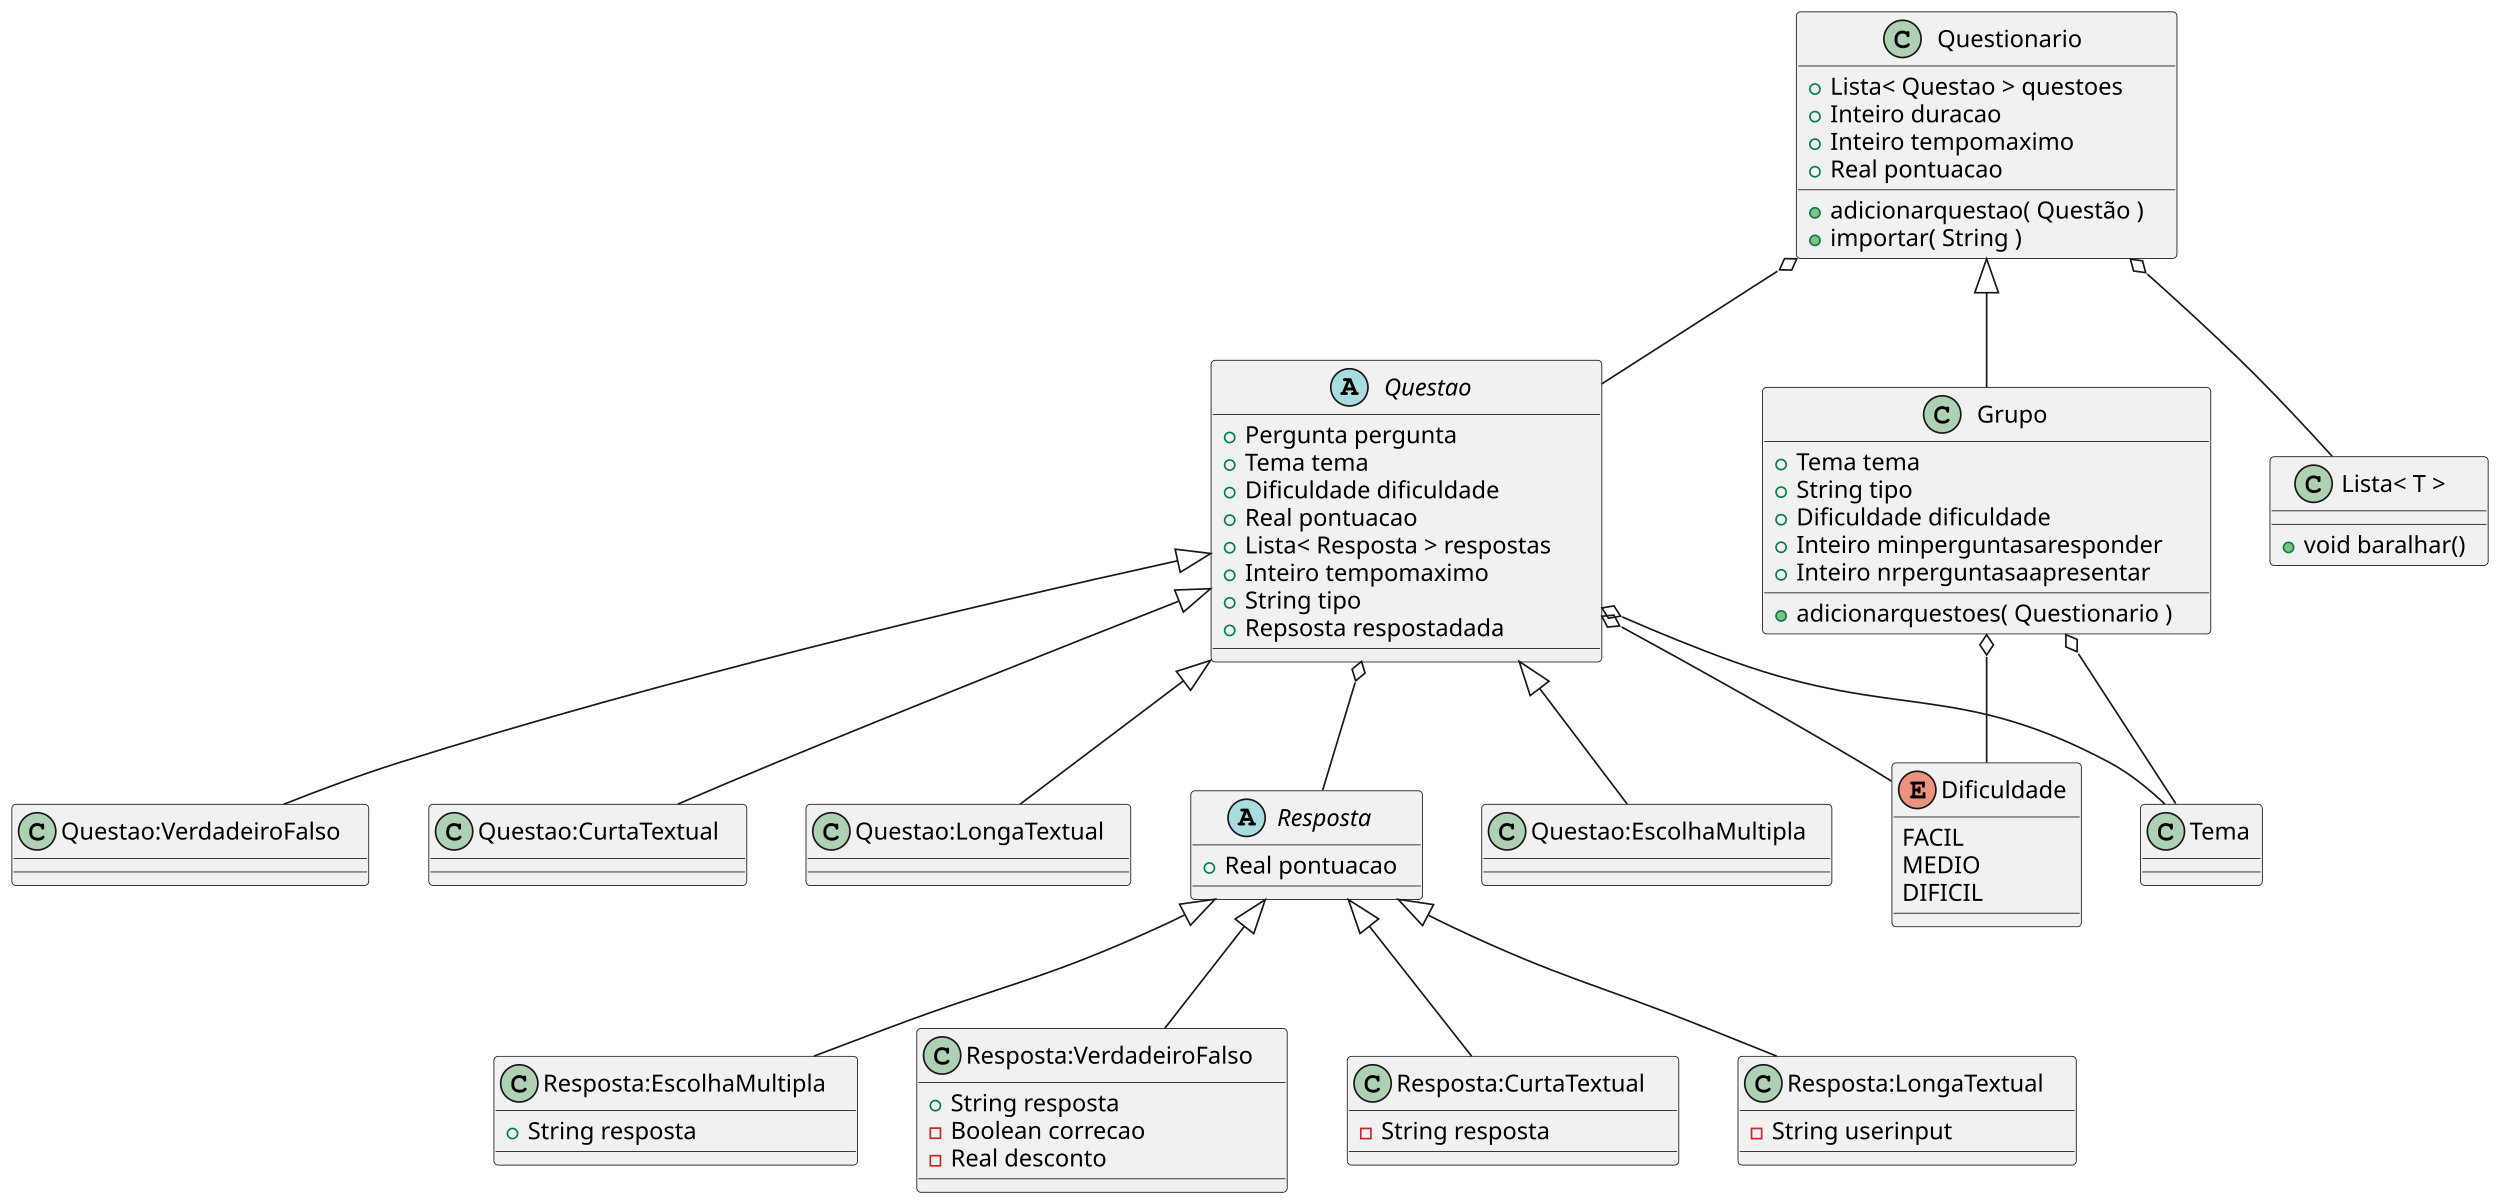
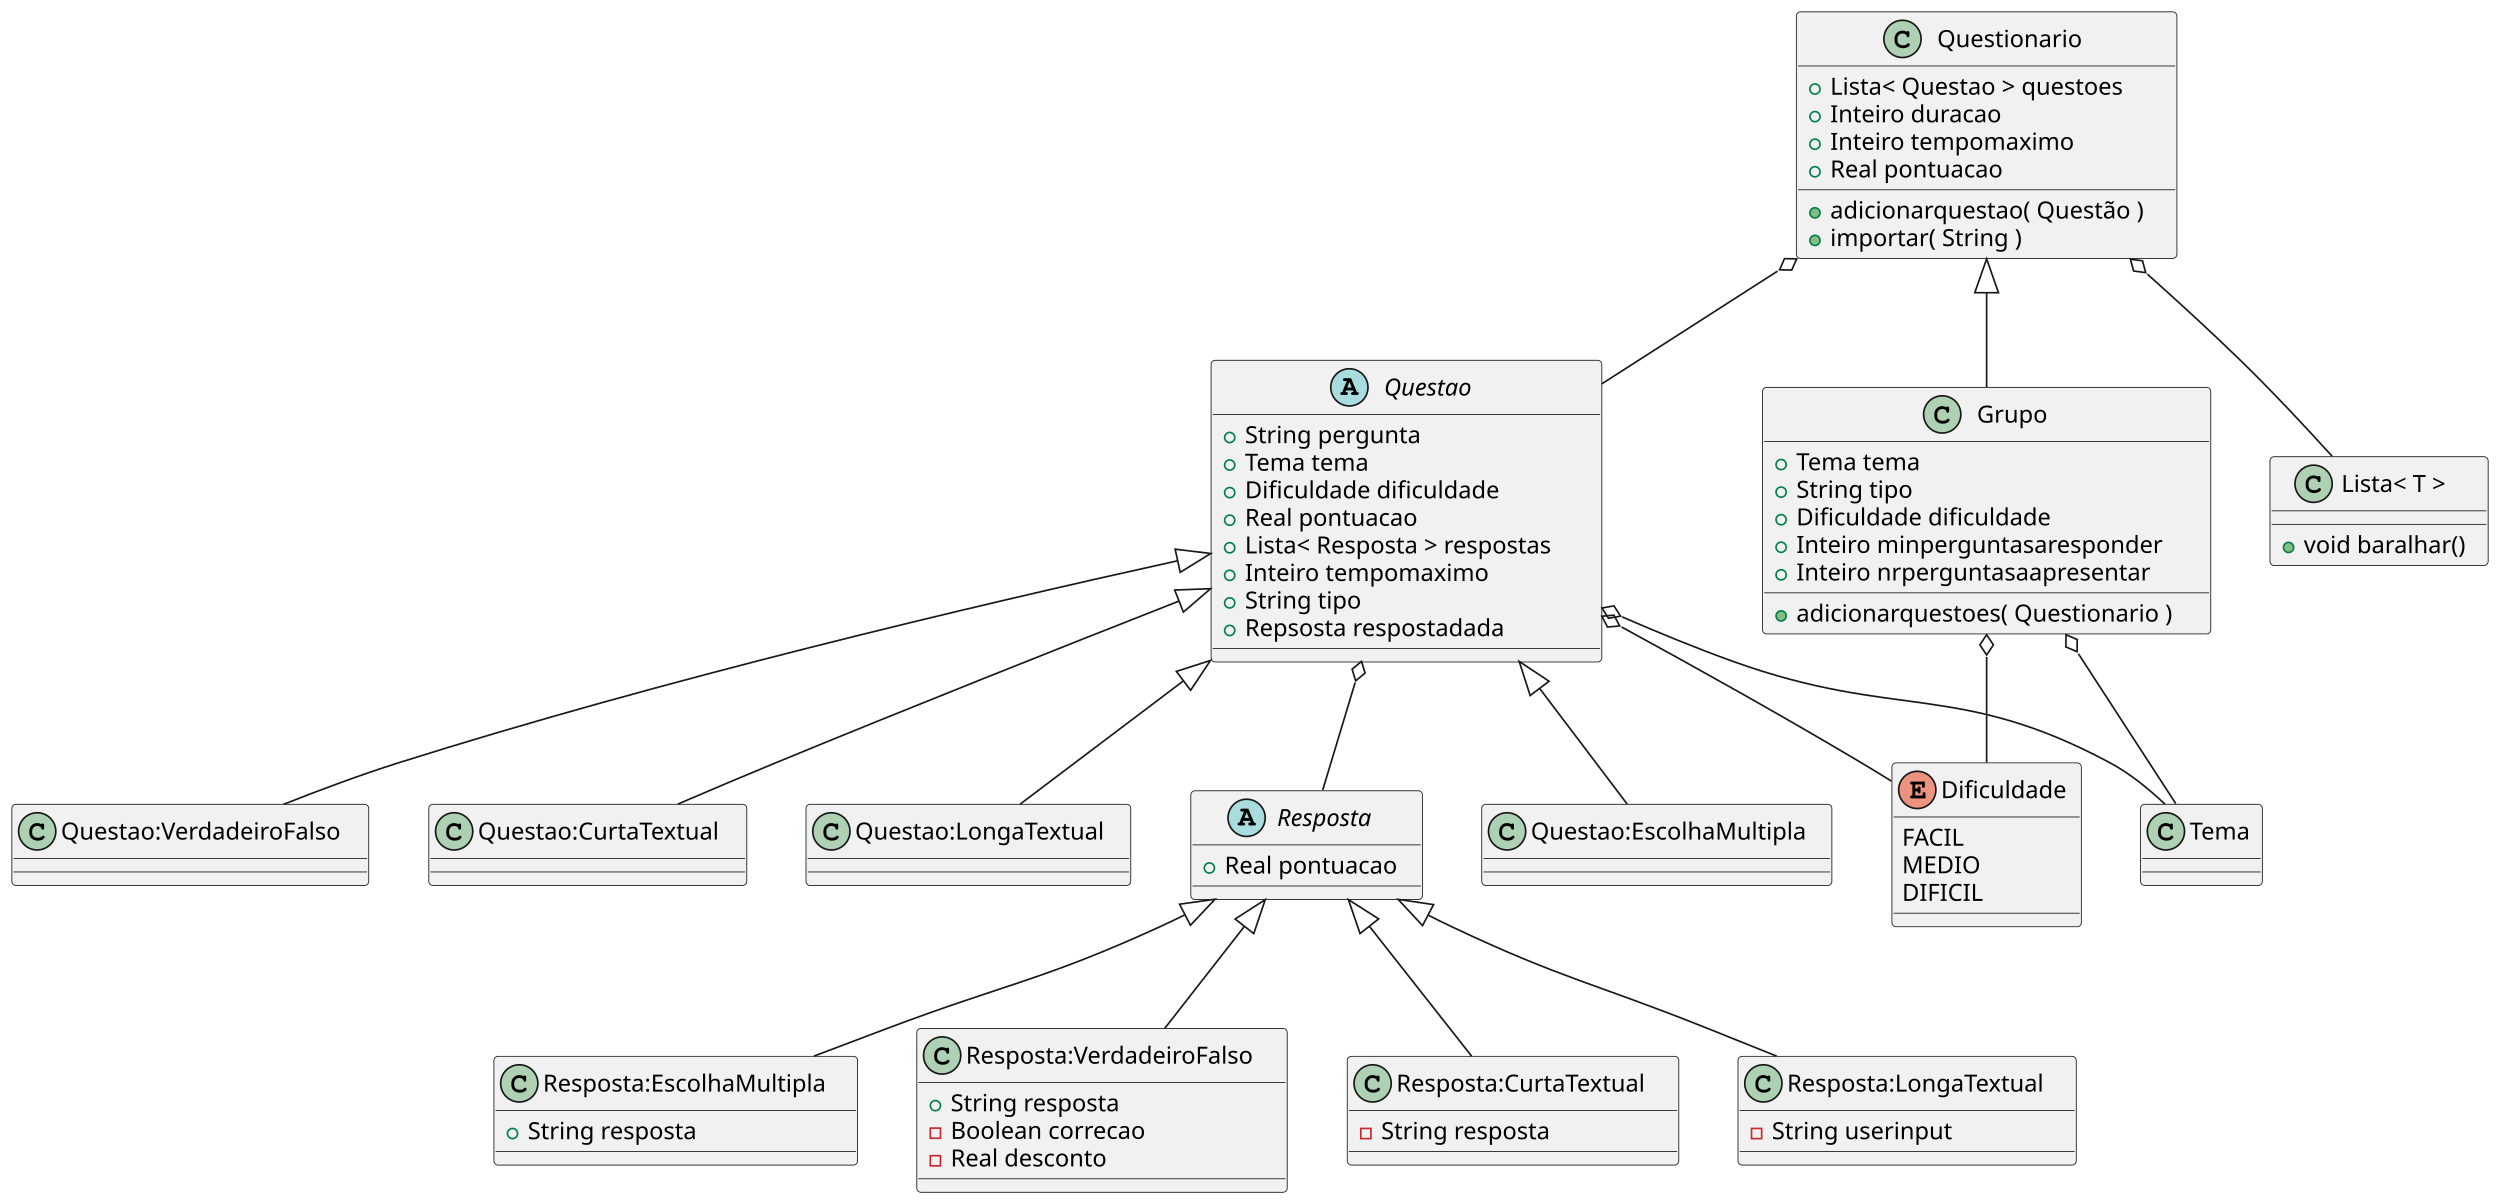
<svg xmlns="http://www.w3.org/2000/svg" contentStyleType="text/css" height="711px" preserveAspectRatio="none" style="width:1478px;height:711px;background:#FFFFFF;" version="1.1" viewBox="0 0 1478 711" width="1478px" zoomAndPan="magnify">
  <defs />
  <g>
    <g id="elem_Questao">
      <rect codeLine="1" fill="#F1F1F1" height="178.375" id="Questao" rx="2.5" ry="2.5" style="stroke:#181818;stroke-width:0.5;" width="231" x="716" y="213" />
      <ellipse cx="797.75" cy="229" fill="#A9DCDF" rx="11" ry="11" style="stroke:#181818;stroke-width:1.0;" />
      <path d="M799.828,230.812 L800.219,231.797 L799.828,231.797 C799.375,231.797 799.266,231.812 799.109,231.922 C798.859,232.078 798.703,232.359 798.703,232.656 C798.703,232.922 798.844,233.172 799.062,233.328 C799.203,233.453 799.406,233.5 799.828,233.5 L802.188,233.5 C802.547,233.5 802.766,233.469 802.906,233.375 C803.156,233.234 803.312,232.938 803.312,232.656 C803.312,232.375 803.172,232.125 802.953,231.969 C802.781,231.828 802.625,231.797 802.156,231.797 L798.766,223.594 L795.094,223.594 C794.641,223.594 794.516,223.609 794.359,223.703 C794.109,223.875 793.953,224.156 793.953,224.438 C793.953,224.719 794.094,224.969 794.312,225.141 C794.484,225.25 794.656,225.281 795.094,225.281 L796.172,225.281 L793.531,231.797 C793.109,231.797 792.953,231.812 792.797,231.922 C792.547,232.078 792.391,232.359 792.391,232.656 C792.391,233.219 792.766,233.5 793.516,233.5 L795.781,233.5 C796.141,233.5 796.359,233.469 796.484,233.375 C796.75,233.234 796.891,232.938 796.891,232.656 C796.891,232.375 796.766,232.125 796.547,231.953 C796.375,231.828 796.234,231.797 795.781,231.797 L795.391,231.797 L795.781,230.812 L799.828,230.812 Z M799.125,229.109 L796.453,229.109 L797.797,225.844 L799.125,229.109 Z " fill="#000000" />
      <text fill="#000000" font-family="sans-serif" font-size="14" font-style="italic" lengthAdjust="spacing" textLength="59" x="818.25" y="233.847">Questao</text>
      <line style="stroke:#181818;stroke-width:0.5;" x1="717" x2="946" y1="245" y2="245" />
      <ellipse cx="727" cy="258.648" fill="none" rx="3" ry="3" style="stroke:#038048;stroke-width:1.0;" />
-       <text fill="#000000" font-family="sans-serif" font-size="14" lengthAdjust="spacing" textLength="135" x="736" y="261.995">Pergunta pergunta</text>
+       <text fill="#000000" font-family="sans-serif" font-size="14" lengthAdjust="spacing" textLength="114" x="736" y="261.995">String pergunta</text>
      <ellipse cx="727" cy="274.945" fill="none" rx="3" ry="3" style="stroke:#038048;stroke-width:1.0;" />
      <text fill="#000000" font-family="sans-serif" font-size="14" lengthAdjust="spacing" textLength="82" x="736" y="278.292">Tema tema</text>
      <ellipse cx="727" cy="291.242" fill="none" rx="3" ry="3" style="stroke:#038048;stroke-width:1.0;" />
      <text fill="#000000" font-family="sans-serif" font-size="14" lengthAdjust="spacing" textLength="162" x="736" y="294.589">Dificuldade dificuldade</text>
      <ellipse cx="727" cy="307.539" fill="none" rx="3" ry="3" style="stroke:#038048;stroke-width:1.0;" />
      <text fill="#000000" font-family="sans-serif" font-size="14" lengthAdjust="spacing" textLength="111" x="736" y="310.886">Real pontuacao</text>
      <ellipse cx="727" cy="323.836" fill="none" rx="3" ry="3" style="stroke:#038048;stroke-width:1.0;" />
      <text fill="#000000" font-family="sans-serif" font-size="14" lengthAdjust="spacing" textLength="205" x="736" y="327.183">Lista&lt; Resposta &gt; respostas</text>
      <ellipse cx="727" cy="340.133" fill="none" rx="3" ry="3" style="stroke:#038048;stroke-width:1.0;" />
      <text fill="#000000" font-family="sans-serif" font-size="14" lengthAdjust="spacing" textLength="158" x="736" y="343.479">Inteiro tempomaximo</text>
      <ellipse cx="727" cy="356.43" fill="none" rx="3" ry="3" style="stroke:#038048;stroke-width:1.0;" />
      <text fill="#000000" font-family="sans-serif" font-size="14" lengthAdjust="spacing" textLength="78" x="736" y="359.776">String tipo</text>
      <ellipse cx="727" cy="372.727" fill="none" rx="3" ry="3" style="stroke:#038048;stroke-width:1.0;" />
      <text fill="#000000" font-family="sans-serif" font-size="14" lengthAdjust="spacing" textLength="168" x="736" y="376.073">Repsosta respostadada</text>
      <line style="stroke:#181818;stroke-width:0.5;" x1="717" x2="946" y1="383.375" y2="383.375" />
    </g>
    <g id="elem_Questao:EscolhaMultipla">
      <rect codeLine="12" fill="#F1F1F1" height="48" id="Questao:EscolhaMultipla" rx="2.5" ry="2.5" style="stroke:#181818;stroke-width:0.5;" width="207" x="876" y="475.5" />
      <ellipse cx="891" cy="491.5" fill="#ADD1B2" rx="11" ry="11" style="stroke:#181818;stroke-width:1.0;" />
      <path d="M893.344,487.172 C892.406,486.734 891.812,486.594 890.938,486.594 C888.312,486.594 886.312,488.672 886.312,491.391 L886.312,492.516 C886.312,495.094 888.422,496.984 891.312,496.984 C892.531,496.984 893.688,496.688 894.438,496.141 C895.016,495.734 895.344,495.281 895.344,494.891 C895.344,494.438 894.953,494.047 894.484,494.047 C894.266,494.047 894.062,494.125 893.875,494.312 C893.422,494.797 893.422,494.797 893.234,494.891 C892.812,495.156 892.125,495.281 891.359,495.281 C889.312,495.281 888.016,494.188 888.016,492.484 L888.016,491.391 C888.016,489.609 889.266,488.297 891,488.297 C891.578,488.297 892.188,488.453 892.656,488.703 C893.141,488.984 893.312,489.203 893.406,489.609 C893.469,490.016 893.5,490.141 893.641,490.266 C893.781,490.406 894.016,490.516 894.234,490.516 C894.5,490.516 894.766,490.375 894.938,490.156 C895.047,490 895.078,489.812 895.078,489.391 L895.078,487.969 C895.078,487.531 895.062,487.406 894.969,487.25 C894.812,486.984 894.531,486.844 894.234,486.844 C893.938,486.844 893.734,486.938 893.516,487.25 L893.344,487.172 Z " fill="#000000" />
      <text fill="#000000" font-family="sans-serif" font-size="14" lengthAdjust="spacing" textLength="175" x="905" y="496.347">Questao:EscolhaMultipla</text>
      <line style="stroke:#181818;stroke-width:0.5;" x1="877" x2="1082" y1="507.5" y2="507.5" />
      <line style="stroke:#181818;stroke-width:0.5;" x1="877" x2="1082" y1="515.5" y2="515.5" />
    </g>
    <g id="elem_Questao:VerdadeiroFalso">
      <rect codeLine="15" fill="#F1F1F1" height="48" id="Questao:VerdadeiroFalso" rx="2.5" ry="2.5" style="stroke:#181818;stroke-width:0.5;" width="211" x="7" y="475.5" />
      <ellipse cx="22" cy="491.5" fill="#ADD1B2" rx="11" ry="11" style="stroke:#181818;stroke-width:1.0;" />
      <path d="M24.344,487.172 C23.406,486.734 22.812,486.594 21.938,486.594 C19.312,486.594 17.312,488.672 17.312,491.391 L17.312,492.516 C17.312,495.094 19.422,496.984 22.312,496.984 C23.531,496.984 24.688,496.688 25.438,496.141 C26.016,495.734 26.344,495.281 26.344,494.891 C26.344,494.438 25.953,494.047 25.484,494.047 C25.266,494.047 25.062,494.125 24.875,494.312 C24.422,494.797 24.422,494.797 24.234,494.891 C23.812,495.156 23.125,495.281 22.359,495.281 C20.312,495.281 19.016,494.188 19.016,492.484 L19.016,491.391 C19.016,489.609 20.266,488.297 22,488.297 C22.578,488.297 23.188,488.453 23.656,488.703 C24.141,488.984 24.312,489.203 24.406,489.609 C24.469,490.016 24.5,490.141 24.641,490.266 C24.781,490.406 25.016,490.516 25.234,490.516 C25.5,490.516 25.766,490.375 25.938,490.156 C26.047,490 26.078,489.812 26.078,489.391 L26.078,487.969 C26.078,487.531 26.062,487.406 25.969,487.25 C25.812,486.984 25.531,486.844 25.234,486.844 C24.938,486.844 24.734,486.938 24.516,487.25 L24.344,487.172 Z " fill="#000000" />
      <text fill="#000000" font-family="sans-serif" font-size="14" lengthAdjust="spacing" textLength="179" x="36" y="496.347">Questao:VerdadeiroFalso</text>
      <line style="stroke:#181818;stroke-width:0.5;" x1="8" x2="217" y1="507.5" y2="507.5" />
      <line style="stroke:#181818;stroke-width:0.5;" x1="8" x2="217" y1="515.5" y2="515.5" />
    </g>
    <g id="elem_Questao:CurtaTextual">
      <rect codeLine="18" fill="#F1F1F1" height="48" id="Questao:CurtaTextual" rx="2.5" ry="2.5" style="stroke:#181818;stroke-width:0.5;" width="188" x="253.5" y="475.5" />
      <ellipse cx="268.5" cy="491.5" fill="#ADD1B2" rx="11" ry="11" style="stroke:#181818;stroke-width:1.0;" />
      <path d="M270.844,487.172 C269.906,486.734 269.312,486.594 268.438,486.594 C265.812,486.594 263.812,488.672 263.812,491.391 L263.812,492.516 C263.812,495.094 265.922,496.984 268.812,496.984 C270.031,496.984 271.188,496.688 271.938,496.141 C272.516,495.734 272.844,495.281 272.844,494.891 C272.844,494.438 272.453,494.047 271.984,494.047 C271.766,494.047 271.562,494.125 271.375,494.312 C270.922,494.797 270.922,494.797 270.734,494.891 C270.312,495.156 269.625,495.281 268.859,495.281 C266.812,495.281 265.516,494.188 265.516,492.484 L265.516,491.391 C265.516,489.609 266.766,488.297 268.5,488.297 C269.078,488.297 269.688,488.453 270.156,488.703 C270.641,488.984 270.812,489.203 270.906,489.609 C270.969,490.016 271,490.141 271.141,490.266 C271.281,490.406 271.516,490.516 271.734,490.516 C272,490.516 272.266,490.375 272.438,490.156 C272.547,490 272.578,489.812 272.578,489.391 L272.578,487.969 C272.578,487.531 272.562,487.406 272.469,487.25 C272.312,486.984 272.031,486.844 271.734,486.844 C271.438,486.844 271.234,486.938 271.016,487.25 L270.844,487.172 Z " fill="#000000" />
      <text fill="#000000" font-family="sans-serif" font-size="14" lengthAdjust="spacing" textLength="156" x="282.5" y="496.347">Questao:CurtaTextual</text>
      <line style="stroke:#181818;stroke-width:0.5;" x1="254.5" x2="440.5" y1="507.5" y2="507.5" />
      <line style="stroke:#181818;stroke-width:0.5;" x1="254.5" x2="440.5" y1="515.5" y2="515.5" />
    </g>
    <g id="elem_Questao:LongaTextual">
      <rect codeLine="21" fill="#F1F1F1" height="48" id="Questao:LongaTextual" rx="2.5" ry="2.5" style="stroke:#181818;stroke-width:0.5;" width="192" x="476.5" y="475.5" />
      <ellipse cx="491.5" cy="491.5" fill="#ADD1B2" rx="11" ry="11" style="stroke:#181818;stroke-width:1.0;" />
      <path d="M493.844,487.172 C492.906,486.734 492.312,486.594 491.438,486.594 C488.812,486.594 486.812,488.672 486.812,491.391 L486.812,492.516 C486.812,495.094 488.922,496.984 491.812,496.984 C493.031,496.984 494.188,496.688 494.938,496.141 C495.516,495.734 495.844,495.281 495.844,494.891 C495.844,494.438 495.453,494.047 494.984,494.047 C494.766,494.047 494.562,494.125 494.375,494.312 C493.922,494.797 493.922,494.797 493.734,494.891 C493.312,495.156 492.625,495.281 491.859,495.281 C489.812,495.281 488.516,494.188 488.516,492.484 L488.516,491.391 C488.516,489.609 489.766,488.297 491.5,488.297 C492.078,488.297 492.688,488.453 493.156,488.703 C493.641,488.984 493.812,489.203 493.906,489.609 C493.969,490.016 494,490.141 494.141,490.266 C494.281,490.406 494.516,490.516 494.734,490.516 C495,490.516 495.266,490.375 495.438,490.156 C495.547,490 495.578,489.812 495.578,489.391 L495.578,487.969 C495.578,487.531 495.562,487.406 495.469,487.25 C495.312,486.984 495.031,486.844 494.734,486.844 C494.438,486.844 494.234,486.938 494.016,487.25 L493.844,487.172 Z " fill="#000000" />
      <text fill="#000000" font-family="sans-serif" font-size="14" lengthAdjust="spacing" textLength="160" x="505.5" y="496.347">Questao:LongaTextual</text>
      <line style="stroke:#181818;stroke-width:0.5;" x1="477.5" x2="667.5" y1="507.5" y2="507.5" />
      <line style="stroke:#181818;stroke-width:0.5;" x1="477.5" x2="667.5" y1="515.5" y2="515.5" />
    </g>
    <g id="elem_Resposta">
      <rect codeLine="32" fill="#F1F1F1" height="64.297" id="Resposta" rx="2.5" ry="2.5" style="stroke:#181818;stroke-width:0.5;" width="137" x="704" y="467.5" />
      <ellipse cx="737" cy="483.5" fill="#A9DCDF" rx="11" ry="11" style="stroke:#181818;stroke-width:1.0;" />
      <path d="M739.078,485.312 L739.469,486.297 L739.078,486.297 C738.625,486.297 738.516,486.312 738.359,486.422 C738.109,486.578 737.953,486.859 737.953,487.156 C737.953,487.422 738.094,487.672 738.312,487.828 C738.453,487.953 738.656,488 739.078,488 L741.438,488 C741.797,488 742.016,487.969 742.156,487.875 C742.406,487.734 742.562,487.438 742.562,487.156 C742.562,486.875 742.422,486.625 742.203,486.469 C742.031,486.328 741.875,486.297 741.406,486.297 L738.016,478.094 L734.344,478.094 C733.891,478.094 733.766,478.109 733.609,478.203 C733.359,478.375 733.203,478.656 733.203,478.938 C733.203,479.219 733.344,479.469 733.562,479.641 C733.734,479.75 733.906,479.781 734.344,479.781 L735.422,479.781 L732.781,486.297 C732.359,486.297 732.203,486.312 732.047,486.422 C731.797,486.578 731.641,486.859 731.641,487.156 C731.641,487.719 732.016,488 732.766,488 L735.031,488 C735.391,488 735.609,487.969 735.734,487.875 C736,487.734 736.141,487.438 736.141,487.156 C736.141,486.875 736.016,486.625 735.797,486.453 C735.625,486.328 735.484,486.297 735.031,486.297 L734.641,486.297 L735.031,485.312 L739.078,485.312 Z M738.375,483.609 L735.703,483.609 L737.047,480.344 L738.375,483.609 Z " fill="#000000" />
      <text fill="#000000" font-family="sans-serif" font-size="14" font-style="italic" lengthAdjust="spacing" textLength="65" x="755" y="488.347">Resposta</text>
      <line style="stroke:#181818;stroke-width:0.5;" x1="705" x2="840" y1="499.5" y2="499.5" />
      <ellipse cx="715" cy="513.148" fill="none" rx="3" ry="3" style="stroke:#038048;stroke-width:1.0;" />
      <text fill="#000000" font-family="sans-serif" font-size="14" lengthAdjust="spacing" textLength="111" x="724" y="516.495">Real pontuacao</text>
      <line style="stroke:#181818;stroke-width:0.5;" x1="705" x2="840" y1="523.797" y2="523.797" />
    </g>
    <g id="elem_Resposta:EscolhaMultipla">
      <rect codeLine="36" fill="#F1F1F1" height="64.297" id="Resposta:EscolhaMultipla" rx="2.5" ry="2.5" style="stroke:#181818;stroke-width:0.5;" width="215" x="292" y="624.5" />
      <ellipse cx="307" cy="640.5" fill="#ADD1B2" rx="11" ry="11" style="stroke:#181818;stroke-width:1.0;" />
      <path d="M309.344,636.172 C308.406,635.734 307.812,635.594 306.938,635.594 C304.312,635.594 302.312,637.672 302.312,640.391 L302.312,641.516 C302.312,644.094 304.422,645.984 307.312,645.984 C308.531,645.984 309.688,645.688 310.438,645.141 C311.016,644.734 311.344,644.281 311.344,643.891 C311.344,643.438 310.953,643.047 310.484,643.047 C310.266,643.047 310.062,643.125 309.875,643.312 C309.422,643.797 309.422,643.797 309.234,643.891 C308.812,644.156 308.125,644.281 307.359,644.281 C305.312,644.281 304.016,643.188 304.016,641.484 L304.016,640.391 C304.016,638.609 305.266,637.297 307,637.297 C307.578,637.297 308.188,637.453 308.656,637.703 C309.141,637.984 309.312,638.203 309.406,638.609 C309.469,639.016 309.5,639.141 309.641,639.266 C309.781,639.406 310.016,639.516 310.234,639.516 C310.5,639.516 310.766,639.375 310.938,639.156 C311.047,639 311.078,638.812 311.078,638.391 L311.078,636.969 C311.078,636.531 311.062,636.406 310.969,636.25 C310.812,635.984 310.531,635.844 310.234,635.844 C309.938,635.844 309.734,635.938 309.516,636.25 L309.344,636.172 Z " fill="#000000" />
      <text fill="#000000" font-family="sans-serif" font-size="14" lengthAdjust="spacing" textLength="183" x="321" y="645.347">Resposta:EscolhaMultipla</text>
      <line style="stroke:#181818;stroke-width:0.5;" x1="293" x2="506" y1="656.5" y2="656.5" />
      <ellipse cx="303" cy="670.148" fill="none" rx="3" ry="3" style="stroke:#038048;stroke-width:1.0;" />
      <text fill="#000000" font-family="sans-serif" font-size="14" lengthAdjust="spacing" textLength="111" x="312" y="673.495">String resposta</text>
      <line style="stroke:#181818;stroke-width:0.5;" x1="293" x2="506" y1="680.797" y2="680.797" />
    </g>
    <g id="elem_Resposta:VerdadeiroFalso">
      <rect codeLine="40" fill="#F1F1F1" height="96.891" id="Resposta:VerdadeiroFalso" rx="2.5" ry="2.5" style="stroke:#181818;stroke-width:0.5;" width="219" x="542" y="608" />
      <ellipse cx="557" cy="624" fill="#ADD1B2" rx="11" ry="11" style="stroke:#181818;stroke-width:1.0;" />
      <path d="M559.344,619.672 C558.406,619.234 557.812,619.094 556.938,619.094 C554.312,619.094 552.312,621.172 552.312,623.891 L552.312,625.016 C552.312,627.594 554.422,629.484 557.312,629.484 C558.531,629.484 559.688,629.188 560.438,628.641 C561.016,628.234 561.344,627.781 561.344,627.391 C561.344,626.938 560.953,626.547 560.484,626.547 C560.266,626.547 560.062,626.625 559.875,626.812 C559.422,627.297 559.422,627.297 559.234,627.391 C558.812,627.656 558.125,627.781 557.359,627.781 C555.312,627.781 554.016,626.688 554.016,624.984 L554.016,623.891 C554.016,622.109 555.266,620.797 557,620.797 C557.578,620.797 558.188,620.953 558.656,621.203 C559.141,621.484 559.312,621.703 559.406,622.109 C559.469,622.516 559.5,622.641 559.641,622.766 C559.781,622.906 560.016,623.016 560.234,623.016 C560.5,623.016 560.766,622.875 560.938,622.656 C561.047,622.5 561.078,622.312 561.078,621.891 L561.078,620.469 C561.078,620.031 561.062,619.906 560.969,619.75 C560.812,619.484 560.531,619.344 560.234,619.344 C559.938,619.344 559.734,619.438 559.516,619.75 L559.344,619.672 Z " fill="#000000" />
      <text fill="#000000" font-family="sans-serif" font-size="14" lengthAdjust="spacing" textLength="187" x="571" y="628.847">Resposta:VerdadeiroFalso</text>
      <line style="stroke:#181818;stroke-width:0.5;" x1="543" x2="760" y1="640" y2="640" />
      <ellipse cx="553" cy="653.648" fill="none" rx="3" ry="3" style="stroke:#038048;stroke-width:1.0;" />
      <text fill="#000000" font-family="sans-serif" font-size="14" lengthAdjust="spacing" textLength="111" x="562" y="656.995">String resposta</text>
      <rect fill="none" height="6" style="stroke:#C82930;stroke-width:1.0;" width="6" x="550" y="666.945" />
      <text fill="#000000" font-family="sans-serif" font-size="14" lengthAdjust="spacing" textLength="125" x="562" y="673.292">Boolean correcao</text>
      <rect fill="none" height="6" style="stroke:#C82930;stroke-width:1.0;" width="6" x="550" y="683.242" />
      <text fill="#000000" font-family="sans-serif" font-size="14" lengthAdjust="spacing" textLength="102" x="562" y="689.589">Real desconto</text>
      <line style="stroke:#181818;stroke-width:0.5;" x1="543" x2="760" y1="696.891" y2="696.891" />
    </g>
    <g id="elem_Resposta:CurtaTextual">
      <rect codeLine="46" fill="#F1F1F1" height="64.297" id="Resposta:CurtaTextual" rx="2.5" ry="2.5" style="stroke:#181818;stroke-width:0.5;" width="196" x="796.5" y="624.5" />
      <ellipse cx="811.5" cy="640.5" fill="#ADD1B2" rx="11" ry="11" style="stroke:#181818;stroke-width:1.0;" />
      <path d="M813.844,636.172 C812.906,635.734 812.312,635.594 811.438,635.594 C808.812,635.594 806.812,637.672 806.812,640.391 L806.812,641.516 C806.812,644.094 808.922,645.984 811.812,645.984 C813.031,645.984 814.188,645.688 814.938,645.141 C815.516,644.734 815.844,644.281 815.844,643.891 C815.844,643.438 815.453,643.047 814.984,643.047 C814.766,643.047 814.562,643.125 814.375,643.312 C813.922,643.797 813.922,643.797 813.734,643.891 C813.312,644.156 812.625,644.281 811.859,644.281 C809.812,644.281 808.516,643.188 808.516,641.484 L808.516,640.391 C808.516,638.609 809.766,637.297 811.5,637.297 C812.078,637.297 812.688,637.453 813.156,637.703 C813.641,637.984 813.812,638.203 813.906,638.609 C813.969,639.016 814,639.141 814.141,639.266 C814.281,639.406 814.516,639.516 814.734,639.516 C815,639.516 815.266,639.375 815.438,639.156 C815.547,639 815.578,638.812 815.578,638.391 L815.578,636.969 C815.578,636.531 815.562,636.406 815.469,636.25 C815.312,635.984 815.031,635.844 814.734,635.844 C814.438,635.844 814.234,635.938 814.016,636.25 L813.844,636.172 Z " fill="#000000" />
      <text fill="#000000" font-family="sans-serif" font-size="14" lengthAdjust="spacing" textLength="164" x="825.5" y="645.347">Resposta:CurtaTextual</text>
      <line style="stroke:#181818;stroke-width:0.5;" x1="797.5" x2="991.5" y1="656.5" y2="656.5" />
      <rect fill="none" height="6" style="stroke:#C82930;stroke-width:1.0;" width="6" x="804.5" y="667.148" />
      <text fill="#000000" font-family="sans-serif" font-size="14" lengthAdjust="spacing" textLength="111" x="816.5" y="673.495">String resposta</text>
      <line style="stroke:#181818;stroke-width:0.5;" x1="797.5" x2="991.5" y1="680.797" y2="680.797" />
    </g>
    <g id="elem_Resposta:LongaTextual">
      <rect codeLine="50" fill="#F1F1F1" height="64.297" id="Resposta:LongaTextual" rx="2.5" ry="2.5" style="stroke:#181818;stroke-width:0.5;" width="200" x="1027.5" y="624.5" />
      <ellipse cx="1042.5" cy="640.5" fill="#ADD1B2" rx="11" ry="11" style="stroke:#181818;stroke-width:1.0;" />
      <path d="M1044.844,636.172 C1043.906,635.734 1043.312,635.594 1042.438,635.594 C1039.812,635.594 1037.812,637.672 1037.812,640.391 L1037.812,641.516 C1037.812,644.094 1039.922,645.984 1042.812,645.984 C1044.031,645.984 1045.188,645.688 1045.938,645.141 C1046.516,644.734 1046.844,644.281 1046.844,643.891 C1046.844,643.438 1046.453,643.047 1045.984,643.047 C1045.766,643.047 1045.562,643.125 1045.375,643.312 C1044.922,643.797 1044.922,643.797 1044.734,643.891 C1044.312,644.156 1043.625,644.281 1042.859,644.281 C1040.812,644.281 1039.516,643.188 1039.516,641.484 L1039.516,640.391 C1039.516,638.609 1040.766,637.297 1042.5,637.297 C1043.078,637.297 1043.688,637.453 1044.156,637.703 C1044.641,637.984 1044.812,638.203 1044.906,638.609 C1044.969,639.016 1045,639.141 1045.141,639.266 C1045.281,639.406 1045.516,639.516 1045.734,639.516 C1046,639.516 1046.266,639.375 1046.438,639.156 C1046.547,639 1046.578,638.812 1046.578,638.391 L1046.578,636.969 C1046.578,636.531 1046.562,636.406 1046.469,636.25 C1046.312,635.984 1046.031,635.844 1045.734,635.844 C1045.438,635.844 1045.234,635.938 1045.016,636.25 L1044.844,636.172 Z " fill="#000000" />
      <text fill="#000000" font-family="sans-serif" font-size="14" lengthAdjust="spacing" textLength="168" x="1056.5" y="645.347">Resposta:LongaTextual</text>
      <line style="stroke:#181818;stroke-width:0.5;" x1="1028.5" x2="1226.5" y1="656.5" y2="656.5" />
      <rect fill="none" height="6" style="stroke:#C82930;stroke-width:1.0;" width="6" x="1035.5" y="667.148" />
      <text fill="#000000" font-family="sans-serif" font-size="14" lengthAdjust="spacing" textLength="116" x="1047.5" y="673.495">String userinput</text>
      <line style="stroke:#181818;stroke-width:0.5;" x1="1028.5" x2="1226.5" y1="680.797" y2="680.797" />
    </g>
    <g id="elem_Questionario">
      <rect codeLine="59" fill="#F1F1F1" height="145.781" id="Questionario" rx="2.5" ry="2.5" style="stroke:#181818;stroke-width:0.5;" width="225" x="1062" y="7" />
      <ellipse cx="1124.75" cy="23" fill="#ADD1B2" rx="11" ry="11" style="stroke:#181818;stroke-width:1.0;" />
      <path d="M1127.094,18.672 C1126.156,18.234 1125.562,18.094 1124.688,18.094 C1122.062,18.094 1120.062,20.172 1120.062,22.891 L1120.062,24.016 C1120.062,26.594 1122.172,28.484 1125.062,28.484 C1126.281,28.484 1127.438,28.188 1128.188,27.641 C1128.766,27.234 1129.094,26.781 1129.094,26.391 C1129.094,25.938 1128.703,25.547 1128.234,25.547 C1128.016,25.547 1127.812,25.625 1127.625,25.812 C1127.172,26.297 1127.172,26.297 1126.984,26.391 C1126.562,26.656 1125.875,26.781 1125.109,26.781 C1123.062,26.781 1121.766,25.688 1121.766,23.984 L1121.766,22.891 C1121.766,21.109 1123.016,19.797 1124.75,19.797 C1125.328,19.797 1125.938,19.953 1126.406,20.203 C1126.891,20.484 1127.062,20.703 1127.156,21.109 C1127.219,21.516 1127.25,21.641 1127.391,21.766 C1127.531,21.906 1127.766,22.016 1127.984,22.016 C1128.25,22.016 1128.516,21.875 1128.688,21.656 C1128.797,21.5 1128.828,21.312 1128.828,20.891 L1128.828,19.469 C1128.828,19.031 1128.812,18.906 1128.719,18.75 C1128.562,18.484 1128.281,18.344 1127.984,18.344 C1127.688,18.344 1127.484,18.438 1127.266,18.75 L1127.094,18.672 Z " fill="#000000" />
      <text fill="#000000" font-family="sans-serif" font-size="14" lengthAdjust="spacing" textLength="91" x="1145.25" y="27.847">Questionario</text>
      <line style="stroke:#181818;stroke-width:0.5;" x1="1063" x2="1286" y1="39" y2="39" />
      <ellipse cx="1073" cy="52.648" fill="none" rx="3" ry="3" style="stroke:#038048;stroke-width:1.0;" />
      <text fill="#000000" font-family="sans-serif" font-size="14" lengthAdjust="spacing" textLength="192" x="1082" y="55.995">Lista&lt; Questao &gt; questoes</text>
      <ellipse cx="1073" cy="68.945" fill="none" rx="3" ry="3" style="stroke:#038048;stroke-width:1.0;" />
      <text fill="#000000" font-family="sans-serif" font-size="14" lengthAdjust="spacing" textLength="108" x="1082" y="72.292">Inteiro duracao</text>
      <ellipse cx="1073" cy="85.242" fill="none" rx="3" ry="3" style="stroke:#038048;stroke-width:1.0;" />
      <text fill="#000000" font-family="sans-serif" font-size="14" lengthAdjust="spacing" textLength="158" x="1082" y="88.589">Inteiro tempomaximo</text>
      <ellipse cx="1073" cy="101.539" fill="none" rx="3" ry="3" style="stroke:#038048;stroke-width:1.0;" />
      <text fill="#000000" font-family="sans-serif" font-size="14" lengthAdjust="spacing" textLength="111" x="1082" y="104.886">Real pontuacao</text>
      <line style="stroke:#181818;stroke-width:0.5;" x1="1063" x2="1286" y1="112.188" y2="112.188" />
      <ellipse cx="1073" cy="125.836" fill="#84BE84" rx="3" ry="3" style="stroke:#038048;stroke-width:1.0;" />
      <text fill="#000000" font-family="sans-serif" font-size="14" lengthAdjust="spacing" textLength="199" x="1082" y="129.183">adicionarquestao( Questão )</text>
      <ellipse cx="1073" cy="142.133" fill="#84BE84" rx="3" ry="3" style="stroke:#038048;stroke-width:1.0;" />
      <text fill="#000000" font-family="sans-serif" font-size="14" lengthAdjust="spacing" textLength="126" x="1082" y="145.48">importar( String )</text>
    </g>
    <g id="elem_Grupo">
      <rect codeLine="69" fill="#F1F1F1" height="145.781" id="Grupo" rx="2.5" ry="2.5" style="stroke:#181818;stroke-width:0.5;" width="265" x="1042" y="229" />
      <ellipse cx="1148.25" cy="245" fill="#ADD1B2" rx="11" ry="11" style="stroke:#181818;stroke-width:1.0;" />
      <path d="M1150.594,240.672 C1149.656,240.234 1149.062,240.094 1148.188,240.094 C1145.562,240.094 1143.562,242.172 1143.562,244.891 L1143.562,246.016 C1143.562,248.594 1145.672,250.484 1148.562,250.484 C1149.781,250.484 1150.938,250.188 1151.688,249.641 C1152.266,249.234 1152.594,248.781 1152.594,248.391 C1152.594,247.938 1152.203,247.547 1151.734,247.547 C1151.516,247.547 1151.312,247.625 1151.125,247.812 C1150.672,248.297 1150.672,248.297 1150.484,248.391 C1150.062,248.656 1149.375,248.781 1148.609,248.781 C1146.562,248.781 1145.266,247.688 1145.266,245.984 L1145.266,244.891 C1145.266,243.109 1146.516,241.797 1148.25,241.797 C1148.828,241.797 1149.438,241.953 1149.906,242.203 C1150.391,242.484 1150.562,242.703 1150.656,243.109 C1150.719,243.516 1150.75,243.641 1150.891,243.766 C1151.031,243.906 1151.266,244.016 1151.484,244.016 C1151.75,244.016 1152.016,243.875 1152.188,243.656 C1152.297,243.5 1152.328,243.312 1152.328,242.891 L1152.328,241.469 C1152.328,241.031 1152.312,240.906 1152.219,240.75 C1152.062,240.484 1151.781,240.344 1151.484,240.344 C1151.188,240.344 1150.984,240.438 1150.766,240.75 L1150.594,240.672 Z " fill="#000000" />
      <text fill="#000000" font-family="sans-serif" font-size="14" lengthAdjust="spacing" textLength="44" x="1168.75" y="249.847">Grupo</text>
      <line style="stroke:#181818;stroke-width:0.5;" x1="1043" x2="1306" y1="261" y2="261" />
      <ellipse cx="1053" cy="274.648" fill="none" rx="3" ry="3" style="stroke:#038048;stroke-width:1.0;" />
      <text fill="#000000" font-family="sans-serif" font-size="14" lengthAdjust="spacing" textLength="82" x="1062" y="277.995">Tema tema</text>
      <ellipse cx="1053" cy="290.945" fill="none" rx="3" ry="3" style="stroke:#038048;stroke-width:1.0;" />
      <text fill="#000000" font-family="sans-serif" font-size="14" lengthAdjust="spacing" textLength="78" x="1062" y="294.292">String tipo</text>
      <ellipse cx="1053" cy="307.242" fill="none" rx="3" ry="3" style="stroke:#038048;stroke-width:1.0;" />
      <text fill="#000000" font-family="sans-serif" font-size="14" lengthAdjust="spacing" textLength="162" x="1062" y="310.589">Dificuldade dificuldade</text>
      <ellipse cx="1053" cy="323.539" fill="none" rx="3" ry="3" style="stroke:#038048;stroke-width:1.0;" />
      <text fill="#000000" font-family="sans-serif" font-size="14" lengthAdjust="spacing" textLength="234" x="1062" y="326.886">Inteiro minperguntasaresponder</text>
      <ellipse cx="1053" cy="339.836" fill="none" rx="3" ry="3" style="stroke:#038048;stroke-width:1.0;" />
      <text fill="#000000" font-family="sans-serif" font-size="14" lengthAdjust="spacing" textLength="227" x="1062" y="343.183">Inteiro nrperguntasaapresentar</text>
      <line style="stroke:#181818;stroke-width:0.5;" x1="1043" x2="1306" y1="350.484" y2="350.484" />
      <ellipse cx="1053" cy="364.133" fill="#84BE84" rx="3" ry="3" style="stroke:#038048;stroke-width:1.0;" />
      <text fill="#000000" font-family="sans-serif" font-size="14" lengthAdjust="spacing" textLength="239" x="1062" y="367.479">adicionarquestoes( Questionario )</text>
    </g>
    <g id="elem_Lista&lt; T &gt;">
      <rect codeLine="79" fill="#F1F1F1" height="64.297" id="Lista&lt; T &gt;" rx="2.5" ry="2.5" style="stroke:#181818;stroke-width:0.5;" width="129" x="1342" y="270" />
      <ellipse cx="1367.8" cy="286" fill="#ADD1B2" rx="11" ry="11" style="stroke:#181818;stroke-width:1.0;" />
      <path d="M1370.144,281.672 C1369.206,281.234 1368.612,281.094 1367.737,281.094 C1365.112,281.094 1363.112,283.172 1363.112,285.891 L1363.112,287.016 C1363.112,289.594 1365.222,291.484 1368.112,291.484 C1369.331,291.484 1370.487,291.188 1371.237,290.641 C1371.816,290.234 1372.144,289.781 1372.144,289.391 C1372.144,288.938 1371.753,288.547 1371.284,288.547 C1371.066,288.547 1370.862,288.625 1370.675,288.812 C1370.222,289.297 1370.222,289.297 1370.034,289.391 C1369.612,289.656 1368.925,289.781 1368.159,289.781 C1366.112,289.781 1364.816,288.688 1364.816,286.984 L1364.816,285.891 C1364.816,284.109 1366.066,282.797 1367.8,282.797 C1368.378,282.797 1368.987,282.953 1369.456,283.203 C1369.941,283.484 1370.112,283.703 1370.206,284.109 C1370.269,284.516 1370.3,284.641 1370.441,284.766 C1370.581,284.906 1370.816,285.016 1371.034,285.016 C1371.3,285.016 1371.566,284.875 1371.737,284.656 C1371.847,284.5 1371.878,284.312 1371.878,283.891 L1371.878,282.469 C1371.878,282.031 1371.862,281.906 1371.769,281.75 C1371.612,281.484 1371.331,281.344 1371.034,281.344 C1370.737,281.344 1370.534,281.438 1370.316,281.75 L1370.144,281.672 Z " fill="#000000" />
      <text fill="#000000" font-family="sans-serif" font-size="14" lengthAdjust="spacing" textLength="73" x="1384.2" y="290.847">Lista&lt; T &gt;</text>
      <line style="stroke:#181818;stroke-width:0.5;" x1="1343" x2="1470" y1="302" y2="302" />
      <line style="stroke:#181818;stroke-width:0.5;" x1="1343" x2="1470" y1="310" y2="310" />
      <ellipse cx="1353" cy="323.648" fill="#84BE84" rx="3" ry="3" style="stroke:#038048;stroke-width:1.0;" />
      <text fill="#000000" font-family="sans-serif" font-size="14" lengthAdjust="spacing" textLength="103" x="1362" y="326.995">void baralhar()</text>
    </g>
    <g id="elem_Tema">
      <rect codeLine="95" fill="#F1F1F1" height="48" id="Tema" rx="2.5" ry="2.5" style="stroke:#181818;stroke-width:0.5;" width="72" x="1265.5" y="475.5" />
      <ellipse cx="1280.5" cy="491.5" fill="#ADD1B2" rx="11" ry="11" style="stroke:#181818;stroke-width:1.0;" />
      <path d="M1282.844,487.172 C1281.906,486.734 1281.312,486.594 1280.438,486.594 C1277.812,486.594 1275.812,488.672 1275.812,491.391 L1275.812,492.516 C1275.812,495.094 1277.922,496.984 1280.812,496.984 C1282.031,496.984 1283.188,496.688 1283.938,496.141 C1284.516,495.734 1284.844,495.281 1284.844,494.891 C1284.844,494.438 1284.453,494.047 1283.984,494.047 C1283.766,494.047 1283.562,494.125 1283.375,494.312 C1282.922,494.797 1282.922,494.797 1282.734,494.891 C1282.312,495.156 1281.625,495.281 1280.859,495.281 C1278.812,495.281 1277.516,494.188 1277.516,492.484 L1277.516,491.391 C1277.516,489.609 1278.766,488.297 1280.5,488.297 C1281.078,488.297 1281.688,488.453 1282.156,488.703 C1282.641,488.984 1282.812,489.203 1282.906,489.609 C1282.969,490.016 1283,490.141 1283.141,490.266 C1283.281,490.406 1283.516,490.516 1283.734,490.516 C1284,490.516 1284.266,490.375 1284.438,490.156 C1284.547,490 1284.578,489.812 1284.578,489.391 L1284.578,487.969 C1284.578,487.531 1284.562,487.406 1284.469,487.25 C1284.312,486.984 1284.031,486.844 1283.734,486.844 C1283.438,486.844 1283.234,486.938 1283.016,487.25 L1282.844,487.172 Z " fill="#000000" />
      <text fill="#000000" font-family="sans-serif" font-size="14" lengthAdjust="spacing" textLength="40" x="1294.5" y="496.347">Tema</text>
      <line style="stroke:#181818;stroke-width:0.5;" x1="1266.5" x2="1336.5" y1="507.5" y2="507.5" />
      <line style="stroke:#181818;stroke-width:0.5;" x1="1266.5" x2="1336.5" y1="515.5" y2="515.5" />
    </g>
    <g id="elem_Dificuldade">
      <rect codeLine="96" fill="#F1F1F1" height="96.891" id="Dificuldade" rx="2.5" ry="2.5" style="stroke:#181818;stroke-width:0.5;" width="112" x="1118.5" y="451" />
      <ellipse cx="1133.5" cy="467" fill="#EB937F" rx="11" ry="11" style="stroke:#181818;stroke-width:1.0;" />
      <path d="M1132.297,467.875 L1133.75,467.875 L1133.75,467.984 C1133.75,468.391 1133.781,468.547 1133.859,468.703 C1134.016,468.953 1134.297,469.109 1134.594,469.109 C1134.844,469.109 1135.109,468.969 1135.266,468.75 C1135.391,468.594 1135.422,468.438 1135.422,467.984 L1135.422,466.062 C1135.422,465.906 1135.422,465.859 1135.406,465.703 C1135.344,465.234 1135.031,464.922 1134.578,464.922 C1134.328,464.922 1134.062,465.062 1133.891,465.281 C1133.781,465.453 1133.75,465.609 1133.75,466.062 L1133.75,466.188 L1132.297,466.188 L1132.297,463.781 L1136.281,463.781 L1136.281,464.641 C1136.281,465.047 1136.312,465.219 1136.391,465.375 C1136.562,465.625 1136.844,465.781 1137.125,465.781 C1137.391,465.781 1137.656,465.641 1137.828,465.422 C1137.938,465.25 1137.969,465.109 1137.969,464.641 L1137.969,462.094 L1130.344,462.094 C1129.906,462.094 1129.781,462.109 1129.625,462.203 C1129.375,462.359 1129.219,462.656 1129.219,462.938 C1129.219,463.219 1129.359,463.469 1129.578,463.641 C1129.734,463.75 1129.922,463.781 1130.344,463.781 L1130.594,463.781 L1130.594,470.297 L1130.344,470.297 C1129.938,470.297 1129.781,470.312 1129.625,470.422 C1129.375,470.594 1129.219,470.859 1129.219,471.156 C1129.219,471.422 1129.359,471.672 1129.578,471.828 C1129.719,471.953 1129.953,472 1130.344,472 L1138.344,472 L1138.344,469.422 C1138.344,468.984 1138.312,468.844 1138.234,468.688 C1138.062,468.438 1137.781,468.281 1137.5,468.281 C1137.234,468.281 1136.969,468.391 1136.797,468.641 C1136.688,468.797 1136.656,468.938 1136.656,469.422 L1136.656,470.297 L1132.297,470.297 L1132.297,467.875 Z " fill="#000000" />
      <text fill="#000000" font-family="sans-serif" font-size="14" lengthAdjust="spacing" textLength="80" x="1147.5" y="471.847">Dificuldade</text>
      <line style="stroke:#181818;stroke-width:0.5;" x1="1119.5" x2="1229.5" y1="483" y2="483" />
      <text fill="#000000" font-family="sans-serif" font-size="14" lengthAdjust="spacing" textLength="40" x="1124.5" y="499.995">FACIL</text>
      <text fill="#000000" font-family="sans-serif" font-size="14" lengthAdjust="spacing" textLength="47" x="1124.5" y="516.292">MEDIO</text>
      <text fill="#000000" font-family="sans-serif" font-size="14" lengthAdjust="spacing" textLength="49" x="1124.5" y="532.589">DIFICIL</text>
      <line style="stroke:#181818;stroke-width:0.5;" x1="1119.5" x2="1229.5" y1="539.891" y2="539.891" />
    </g>
    <g id="link_Questao_Questao:EscolhaMultipla">
      <path codeLine="26" d="M910.285,407.071 C929.778,432.819 948.825,457.98 961.988,475.368 " fill="none" id="Questao-backto-Questao:EscolhaMultipla" style="stroke:#181818;stroke-width:1.0;" />
      <polygon fill="none" points="904.63,411.199,898.14,391.027,915.793,402.748,904.63,411.199" style="stroke:#181818;stroke-width:1.0;" />
    </g>
    <g id="link_Questao_Questao:VerdadeiroFalso">
      <path codeLine="27" d="M696.041,331.556 C574.36,358.406 391.389,401.757 235.5,451 C213.017,458.102 188.715,467.178 167.696,475.491 " fill="none" id="Questao-backto-Questao:VerdadeiroFalso" style="stroke:#181818;stroke-width:1.0;" />
      <polygon fill="none" points="694.742,324.675,715.777,327.227,697.741,338.35,694.742,324.675" style="stroke:#181818;stroke-width:1.0;" />
    </g>
    <g id="link_Questao_Questao:CurtaTextual">
      <path codeLine="28" d="M697.043,355.352 C625.938,383.289 537.285,418.519 458.5,451 C439.606,458.79 419.002,467.536 400.733,475.38 " fill="none" id="Questao-backto-Questao:CurtaTextual" style="stroke:#181818;stroke-width:1.0;" />
      <polygon fill="none" points="694.49,348.834,715.665,348.045,699.604,361.867,694.49,348.834" style="stroke:#181818;stroke-width:1.0;" />
    </g>
    <g id="link_Questao_Questao:LongaTextual">
      <path codeLine="29" d="M699.588,402.57 C663.396,429.889 627.455,457.019 603.078,475.419 " fill="none" id="Questao-backto-Questao:LongaTextual" style="stroke:#181818;stroke-width:1.0;" />
      <polygon fill="none" points="695.455,396.92,715.636,390.457,703.89,408.094,695.455,396.92" style="stroke:#181818;stroke-width:1.0;" />
    </g>
    <g id="link_Resposta_Resposta:EscolhaMultipla">
      <path codeLine="54" d="M700.392,540.882 C695.391,543.369 690.395,545.766 685.5,548 C616.033,579.711 595.97,581.104 524.5,608 C510.486,613.274 495.598,618.906 481.167,624.38 " fill="none" id="Resposta-backto-Resposta:EscolhaMultipla" style="stroke:#181818;stroke-width:1.0;" />
      <polygon fill="none" points="697.362,534.568,718.345,531.615,703.784,547.009,697.362,534.568" style="stroke:#181818;stroke-width:1.0;" />
    </g>
    <g id="link_Resposta_Resposta:VerdadeiroFalso">
      <path codeLine="55" d="M735.609,547.756 C720.7,566.855 703.522,588.86 688.593,607.984 " fill="none" id="Resposta-backto-Resposta:VerdadeiroFalso" style="stroke:#181818;stroke-width:1.0;" />
      <polygon fill="none" points="730.189,543.324,748.014,531.867,741.225,551.939,730.189,543.324" style="stroke:#181818;stroke-width:1.0;" />
    </g>
    <g id="link_Resposta_Resposta:CurtaTextual">
      <path codeLine="56" d="M809.704,547.767 C829.298,572.662 852.778,602.492 870.057,624.445 " fill="none" id="Resposta-backto-Resposta:CurtaTextual" style="stroke:#181818;stroke-width:1.0;" />
      <polygon fill="none" points="804.058,551.912,797.189,531.867,815.059,543.253,804.058,551.912" style="stroke:#181818;stroke-width:1.0;" />
    </g>
    <g id="link_Resposta_Resposta:LongaTextual">
      <path codeLine="57" d="M844.284,541.017 C849.062,543.444 853.83,545.793 858.5,548 C923.793,578.852 942.449,581.183 1009.5,608 C1022.73,613.289 1036.78,618.929 1050.4,624.406 " fill="none" id="Resposta-backto-Resposta:LongaTextual" style="stroke:#181818;stroke-width:1.0;" />
      <polygon fill="none" points="841.008,547.203,826.553,531.709,847.515,534.808,841.008,547.203" style="stroke:#181818;stroke-width:1.0;" />
    </g>
    <g id="link_Questao_Tema">
      <path codeLine="108" d="M958.992,364.693 C980.607,374.12 1003.011,383.27 1024.5,391 C1121.08,425.742 1157.04,402.503 1247.5,451 C1259.27,457.313 1270.64,466.647 1279.88,475.373 " fill="none" id="Questao-backto-Tema" style="stroke:#181818;stroke-width:1.0;" />
      <polygon fill="none" points="947.076,359.435,950.95,365.517,958.054,364.28,954.18,358.198,947.076,359.435" style="stroke:#181818;stroke-width:1.0;" />
    </g>
    <g id="link_Questao_Dificuldade">
      <path codeLine="109" d="M958.657,370.666 C1003.821,395.302 1054.78,423.792 1100.5,451 C1106.27,454.435 1112.25,458.093 1118.18,461.795 " fill="none" id="Questao-backto-Dificuldade" style="stroke:#181818;stroke-width:1.0;" />
      <polygon fill="none" points="947.001,364.323,950.359,370.704,957.541,370.059,954.183,363.678,947.001,364.323" style="stroke:#181818;stroke-width:1.0;" />
    </g>
    <g id="link_Grupo_Tema">
      <path codeLine="111" d="M1228.76,386.527 C1249.69,418.749 1271.99,453.078 1286.3,475.103 " fill="none" id="Grupo-backto-Tema" style="stroke:#181818;stroke-width:1.0;" />
      <polygon fill="none" points="1221.43,375.242,1221.344,382.453,1227.967,385.305,1228.053,378.094,1221.43,375.242" style="stroke:#181818;stroke-width:1.0;" />
    </g>
    <g id="link_Grupo_Dificuldade">
      <path codeLine="112" d="M1174.5,388.432 C1174.5,409.843 1174.5,432.055 1174.5,450.871 " fill="none" id="Grupo-backto-Dificuldade" style="stroke:#181818;stroke-width:1.0;" />
      <polygon fill="none" points="1174.5,375.242,1170.5,381.242,1174.5,387.242,1178.5,381.242,1174.5,375.242" style="stroke:#181818;stroke-width:1.0;" />
    </g>
    <g id="link_Questionario_Lista&lt; T &gt;">
      <path codeLine="114" d="M1269.47,162.035 C1288.02,178.572 1307.1,196.092 1324.5,213 C1343.22,231.193 1363.21,252.6 1378.76,269.745 " fill="none" id="Questionario-backto-Lista&lt; T &gt;" style="stroke:#181818;stroke-width:1.0;" />
      <polygon fill="none" points="1259.53,153.224,1261.37,160.196,1268.514,161.18,1266.674,154.207,1259.53,153.224" style="stroke:#181818;stroke-width:1.0;" />
    </g>
    <g id="link_Questionario_Grupo">
      <path codeLine="116" d="M1174.5,173.198 C1174.5,191.769 1174.5,211.034 1174.5,228.802 " fill="none" id="Questionario-backto-Grupo" style="stroke:#181818;stroke-width:1.0;" />
      <polygon fill="none" points="1167.5,173.036,1174.5,153.036,1181.5,173.036,1167.5,173.036" style="stroke:#181818;stroke-width:1.0;" />
    </g>
    <g id="link_Questionario_Questao">
      <path codeLine="117" d="M1050.82,160.33 C1016.96,182.049 980.39,205.502 947.004,226.916 " fill="none" id="Questionario-backto-Questao" style="stroke:#181818;stroke-width:1.0;" />
      <polygon fill="none" points="1062.19,153.036,1054.98,152.906,1052.087,159.512,1059.297,159.641,1062.19,153.036" style="stroke:#181818;stroke-width:1.0;" />
    </g>
    <g id="link_Questao_Resposta">
      <path codeLine="118" d="M801.176,403.482 C794.199,426.599 787.284,449.513 781.993,467.045 " fill="none" id="Questao-backto-Resposta" style="stroke:#181818;stroke-width:1.0;" />
      <polygon fill="none" points="804.934,391.027,799.371,395.615,801.466,402.515,807.029,397.927,804.934,391.027" style="stroke:#181818;stroke-width:1.0;" />
    </g>
  </g>
</svg>
